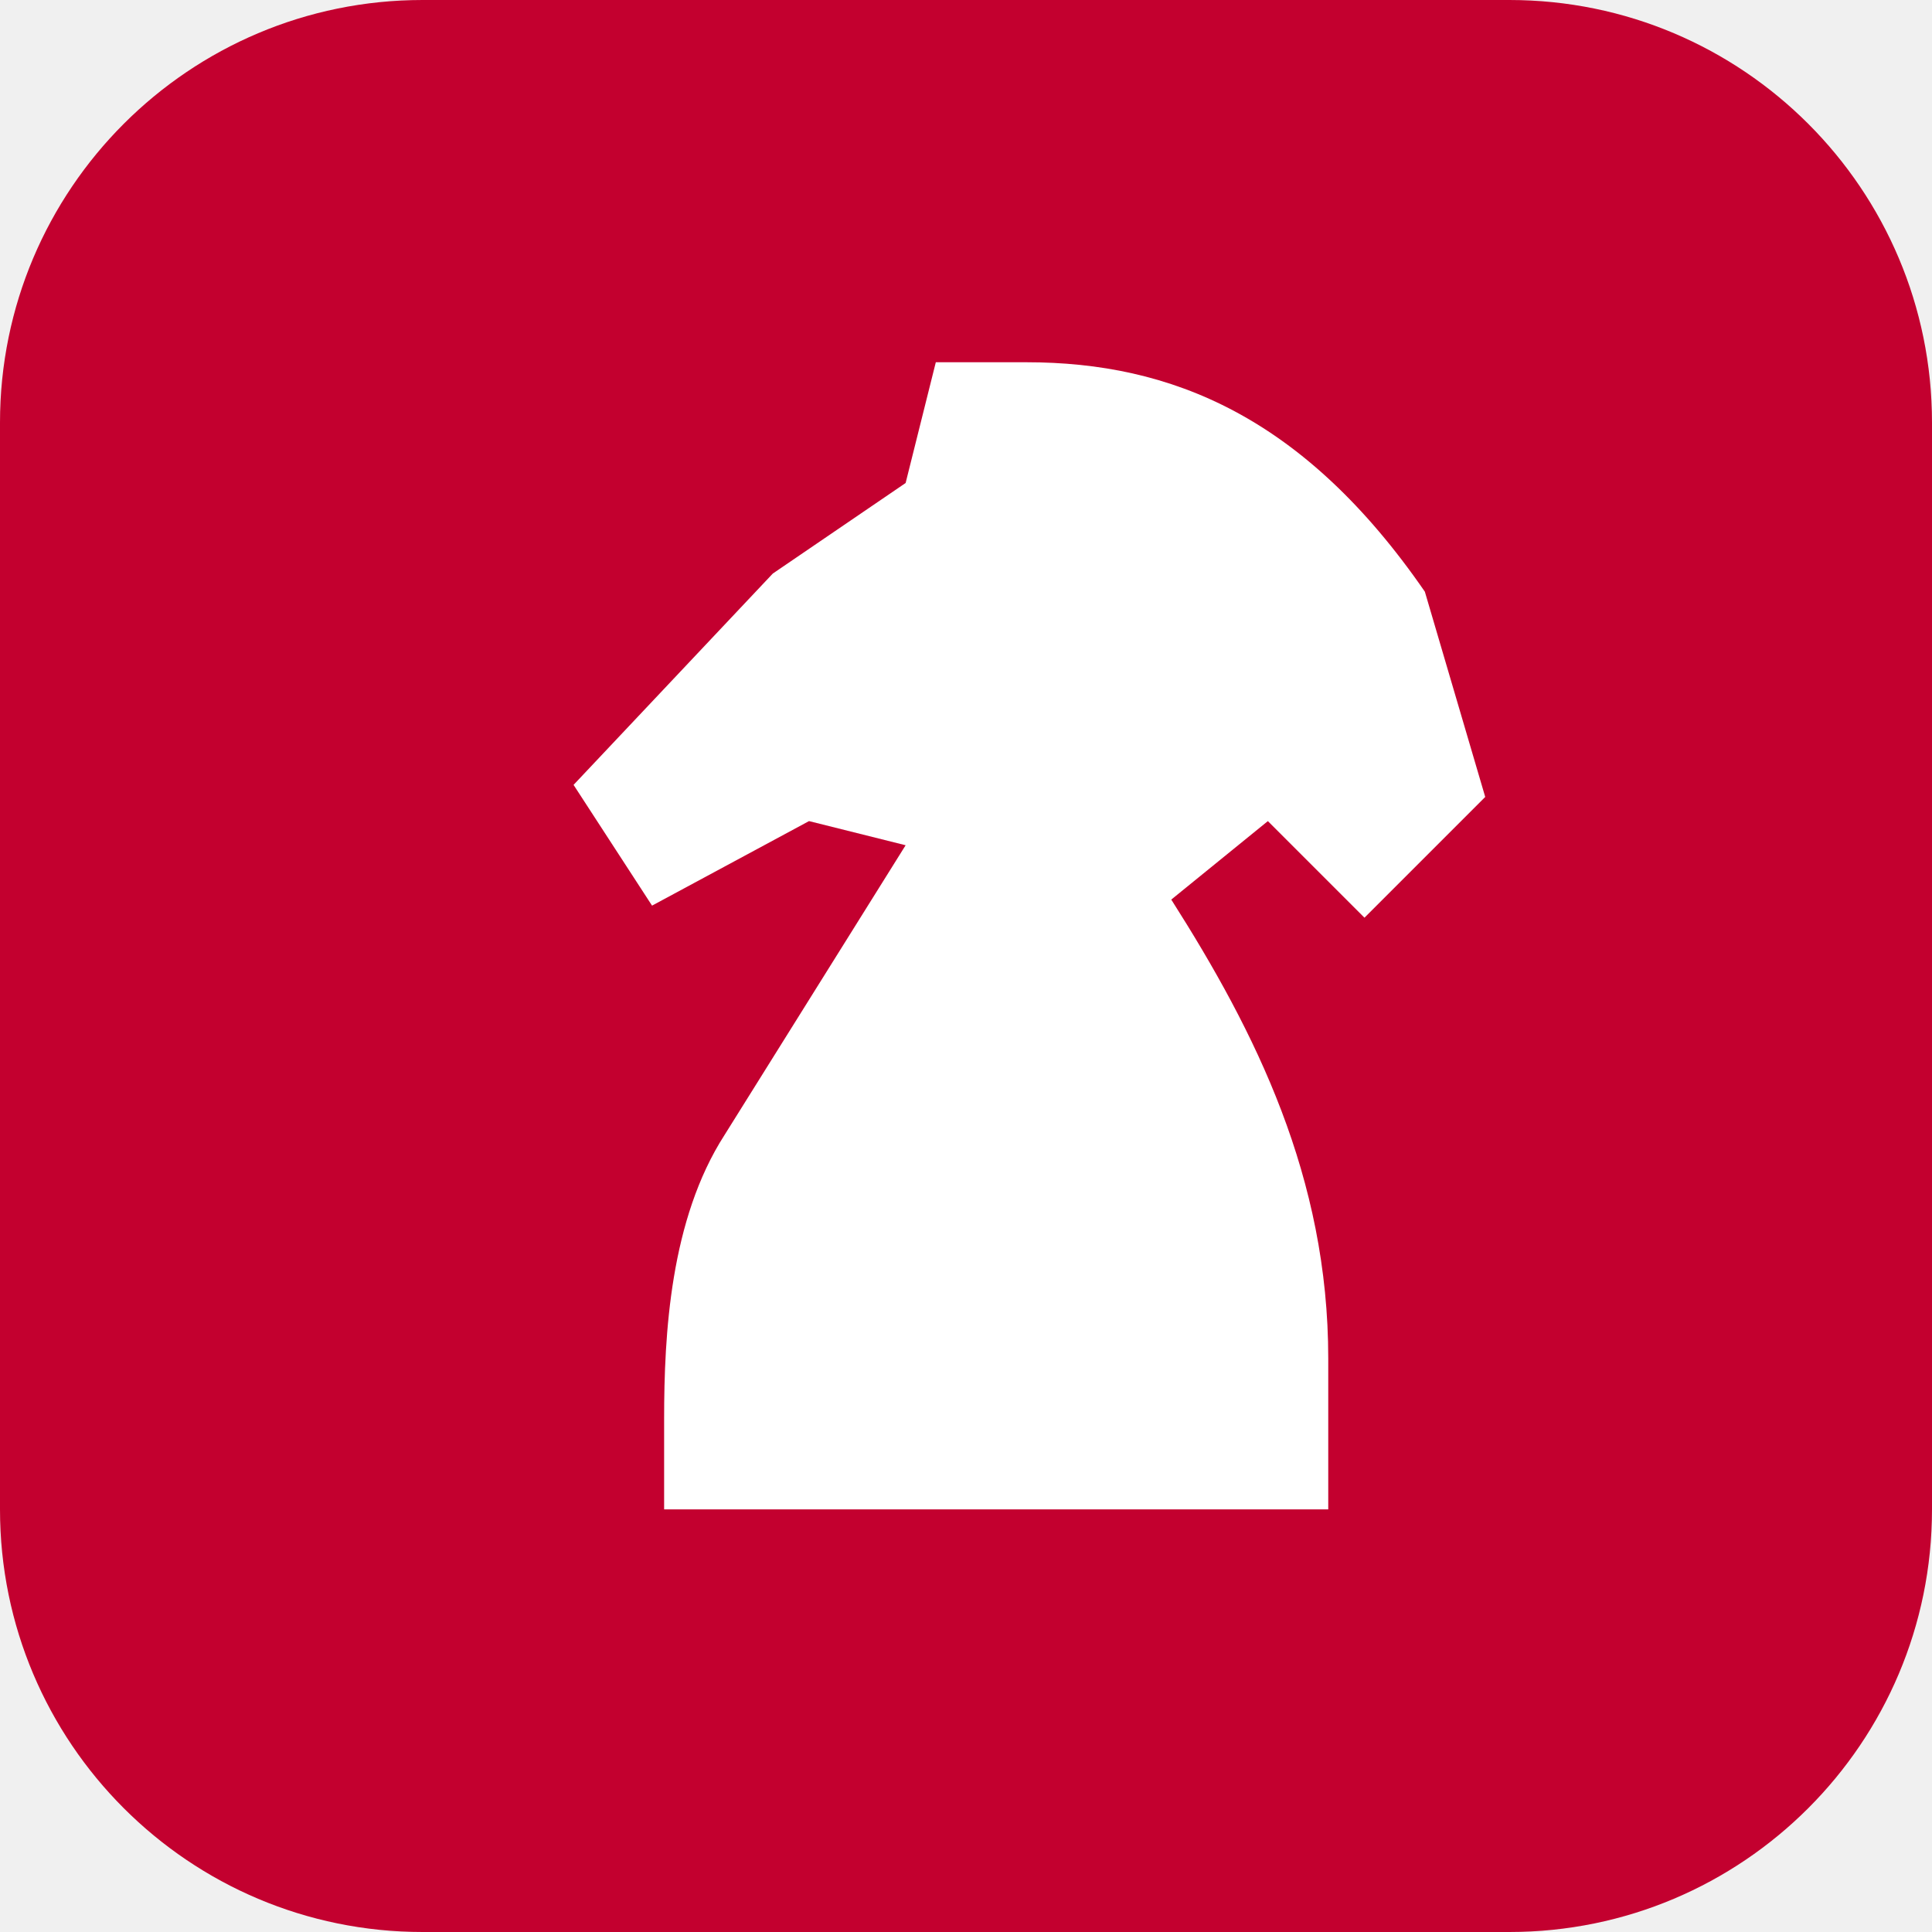
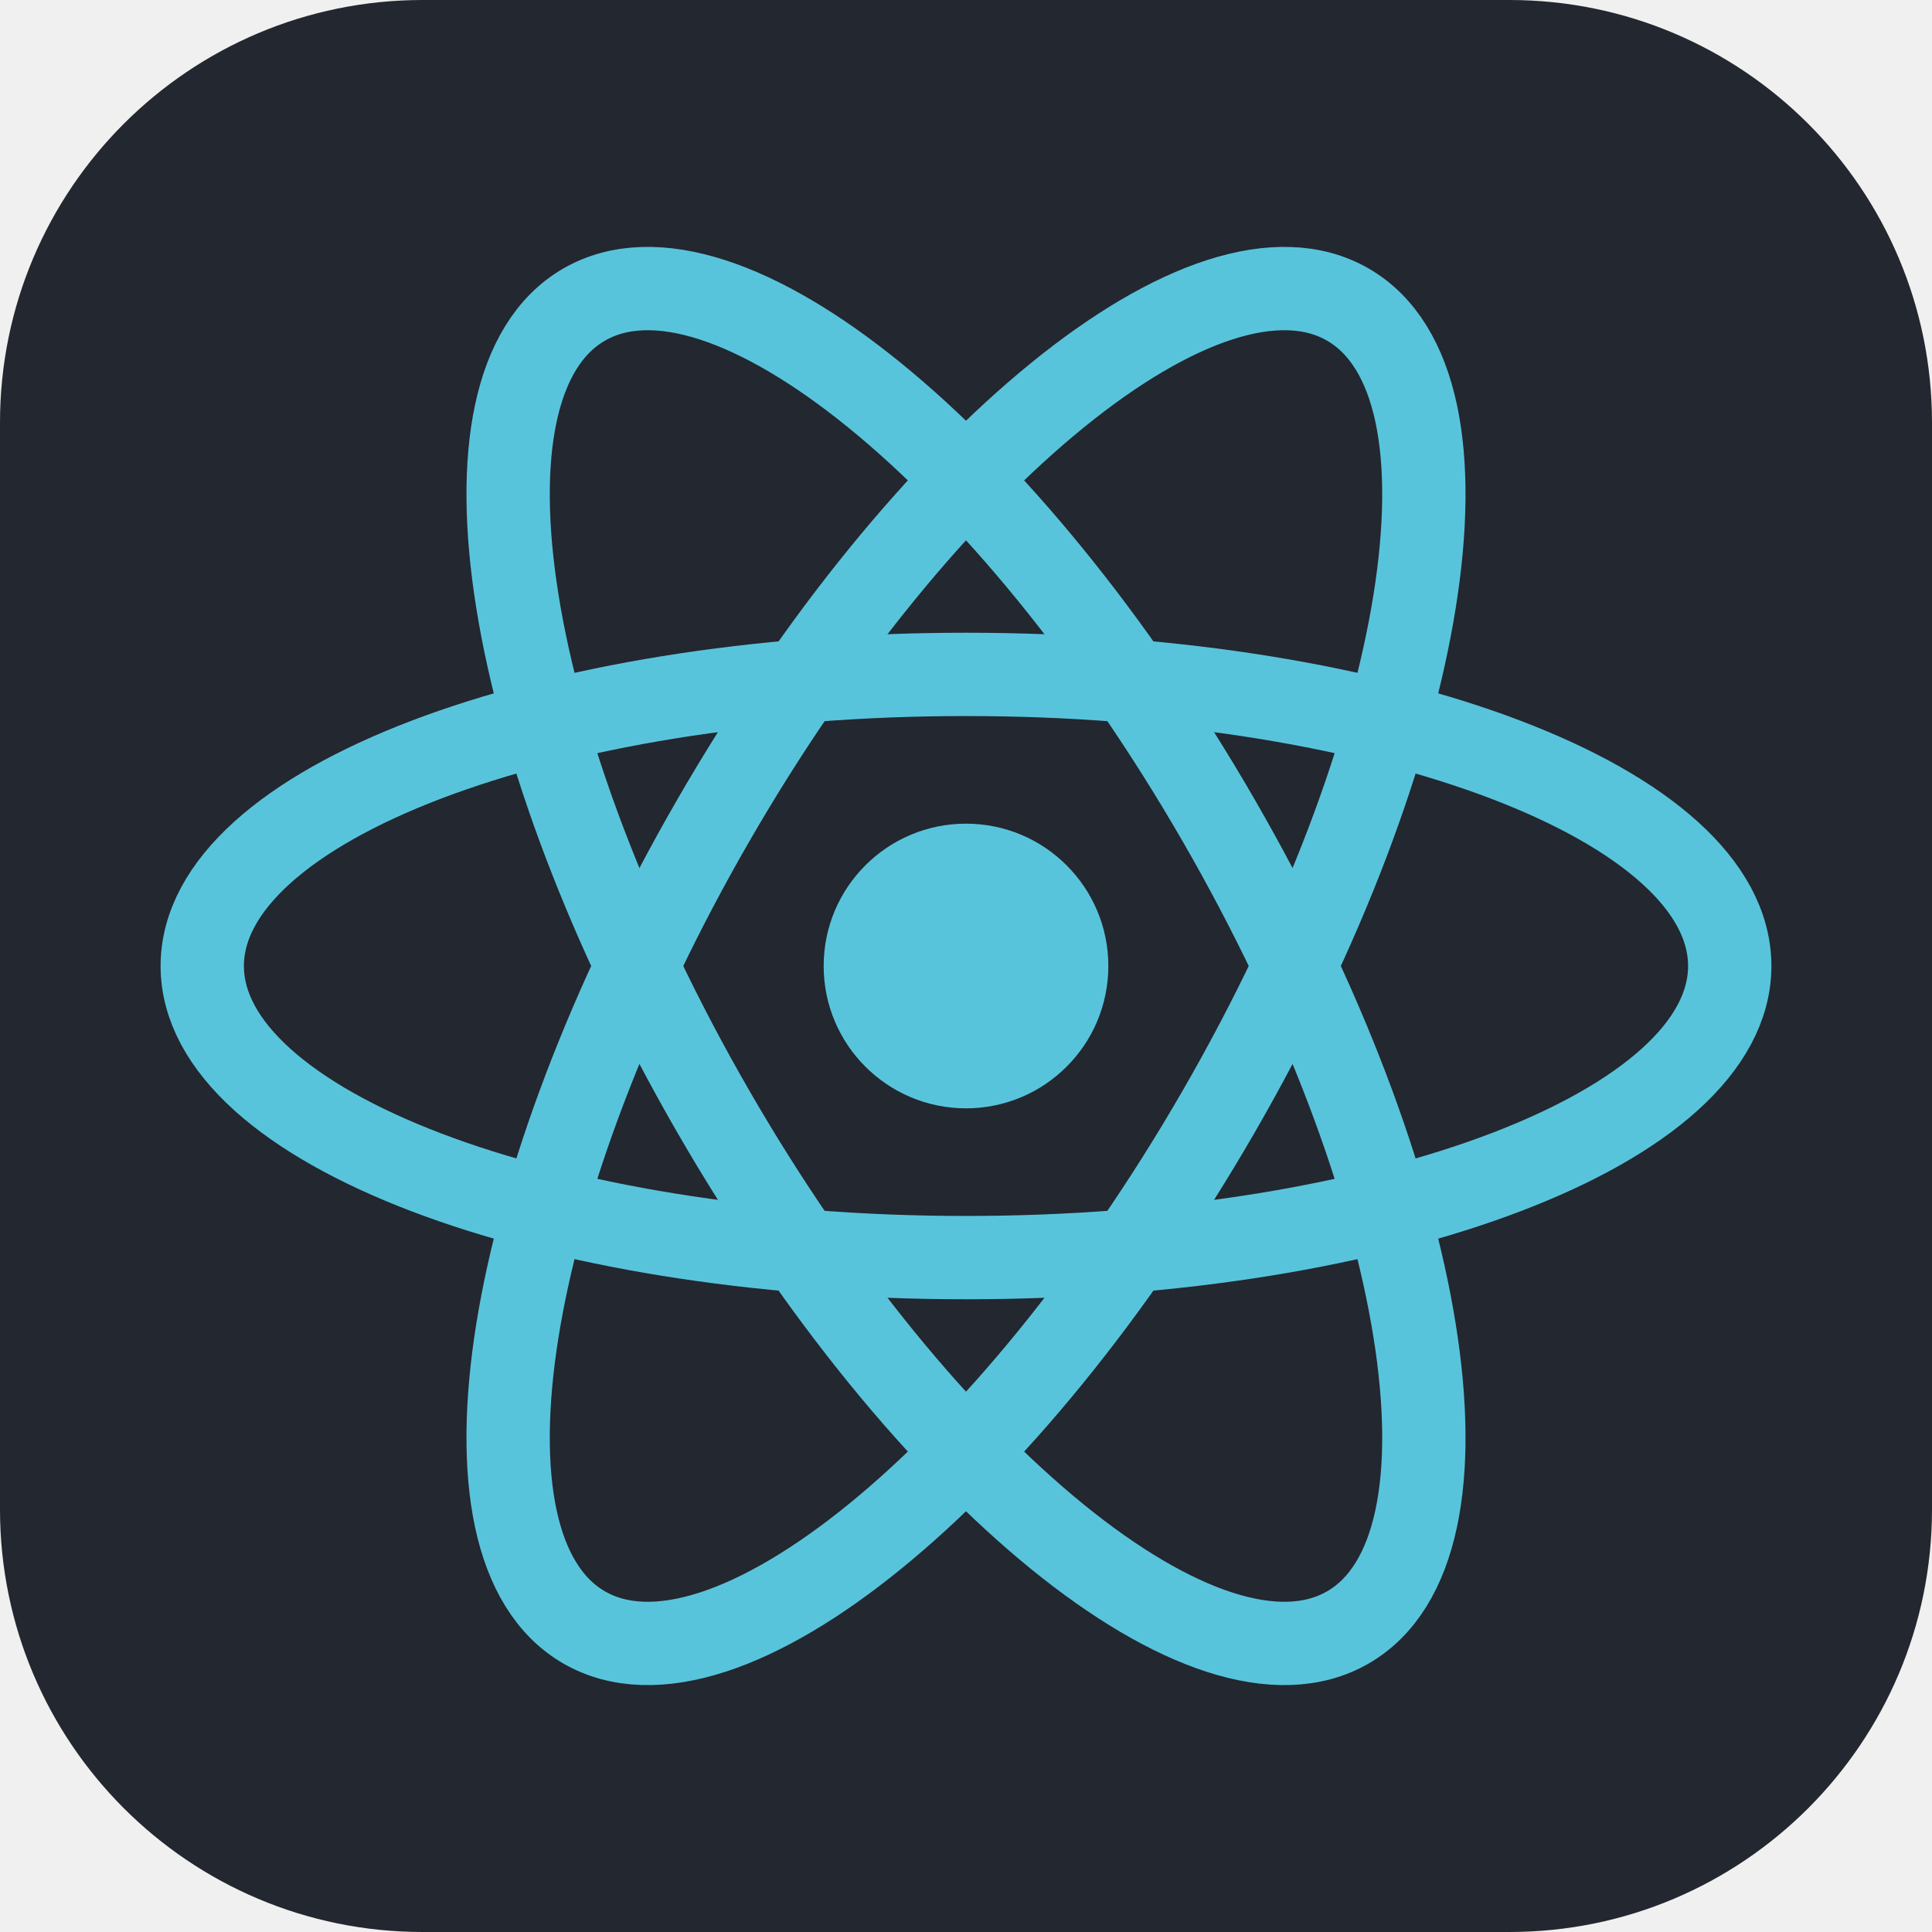
<svg xmlns="http://www.w3.org/2000/svg" viewBox="0 0 32 32">
-   <rect width="32" height="32" rx="7" fill="#c3002f" />
-   <path d="M11 25h11v-2.5c0-3-1.2-5.4-2.6-7.6l1.6-1.3 1.6 1.6 2-2-1-3.4C21.6 6.9 19.4 6 17 6h-1.5l-.5 2-2.2 1.5L9.5 13l1.3 2 2.6-1.4 1.6.4-3 4.8c-.9 1.4-1 3.3-1 4.7z" fill="#fff" />
+   <rect width="32" height="32" rx="7" fill="#23272f" />
+   <g transform="translate(16 16) scale(1.15)" fill="none" stroke="#58c4dc" stroke-width="1.2">
+     <circle r="2.05" fill="#58c4dc" stroke="none" />
+     <ellipse rx="11" ry="4.2" />
+     <ellipse rx="11" ry="4.2" transform="rotate(60)" />
+     <ellipse rx="11" ry="4.2" transform="rotate(120)" />
+   </g>
</svg>
